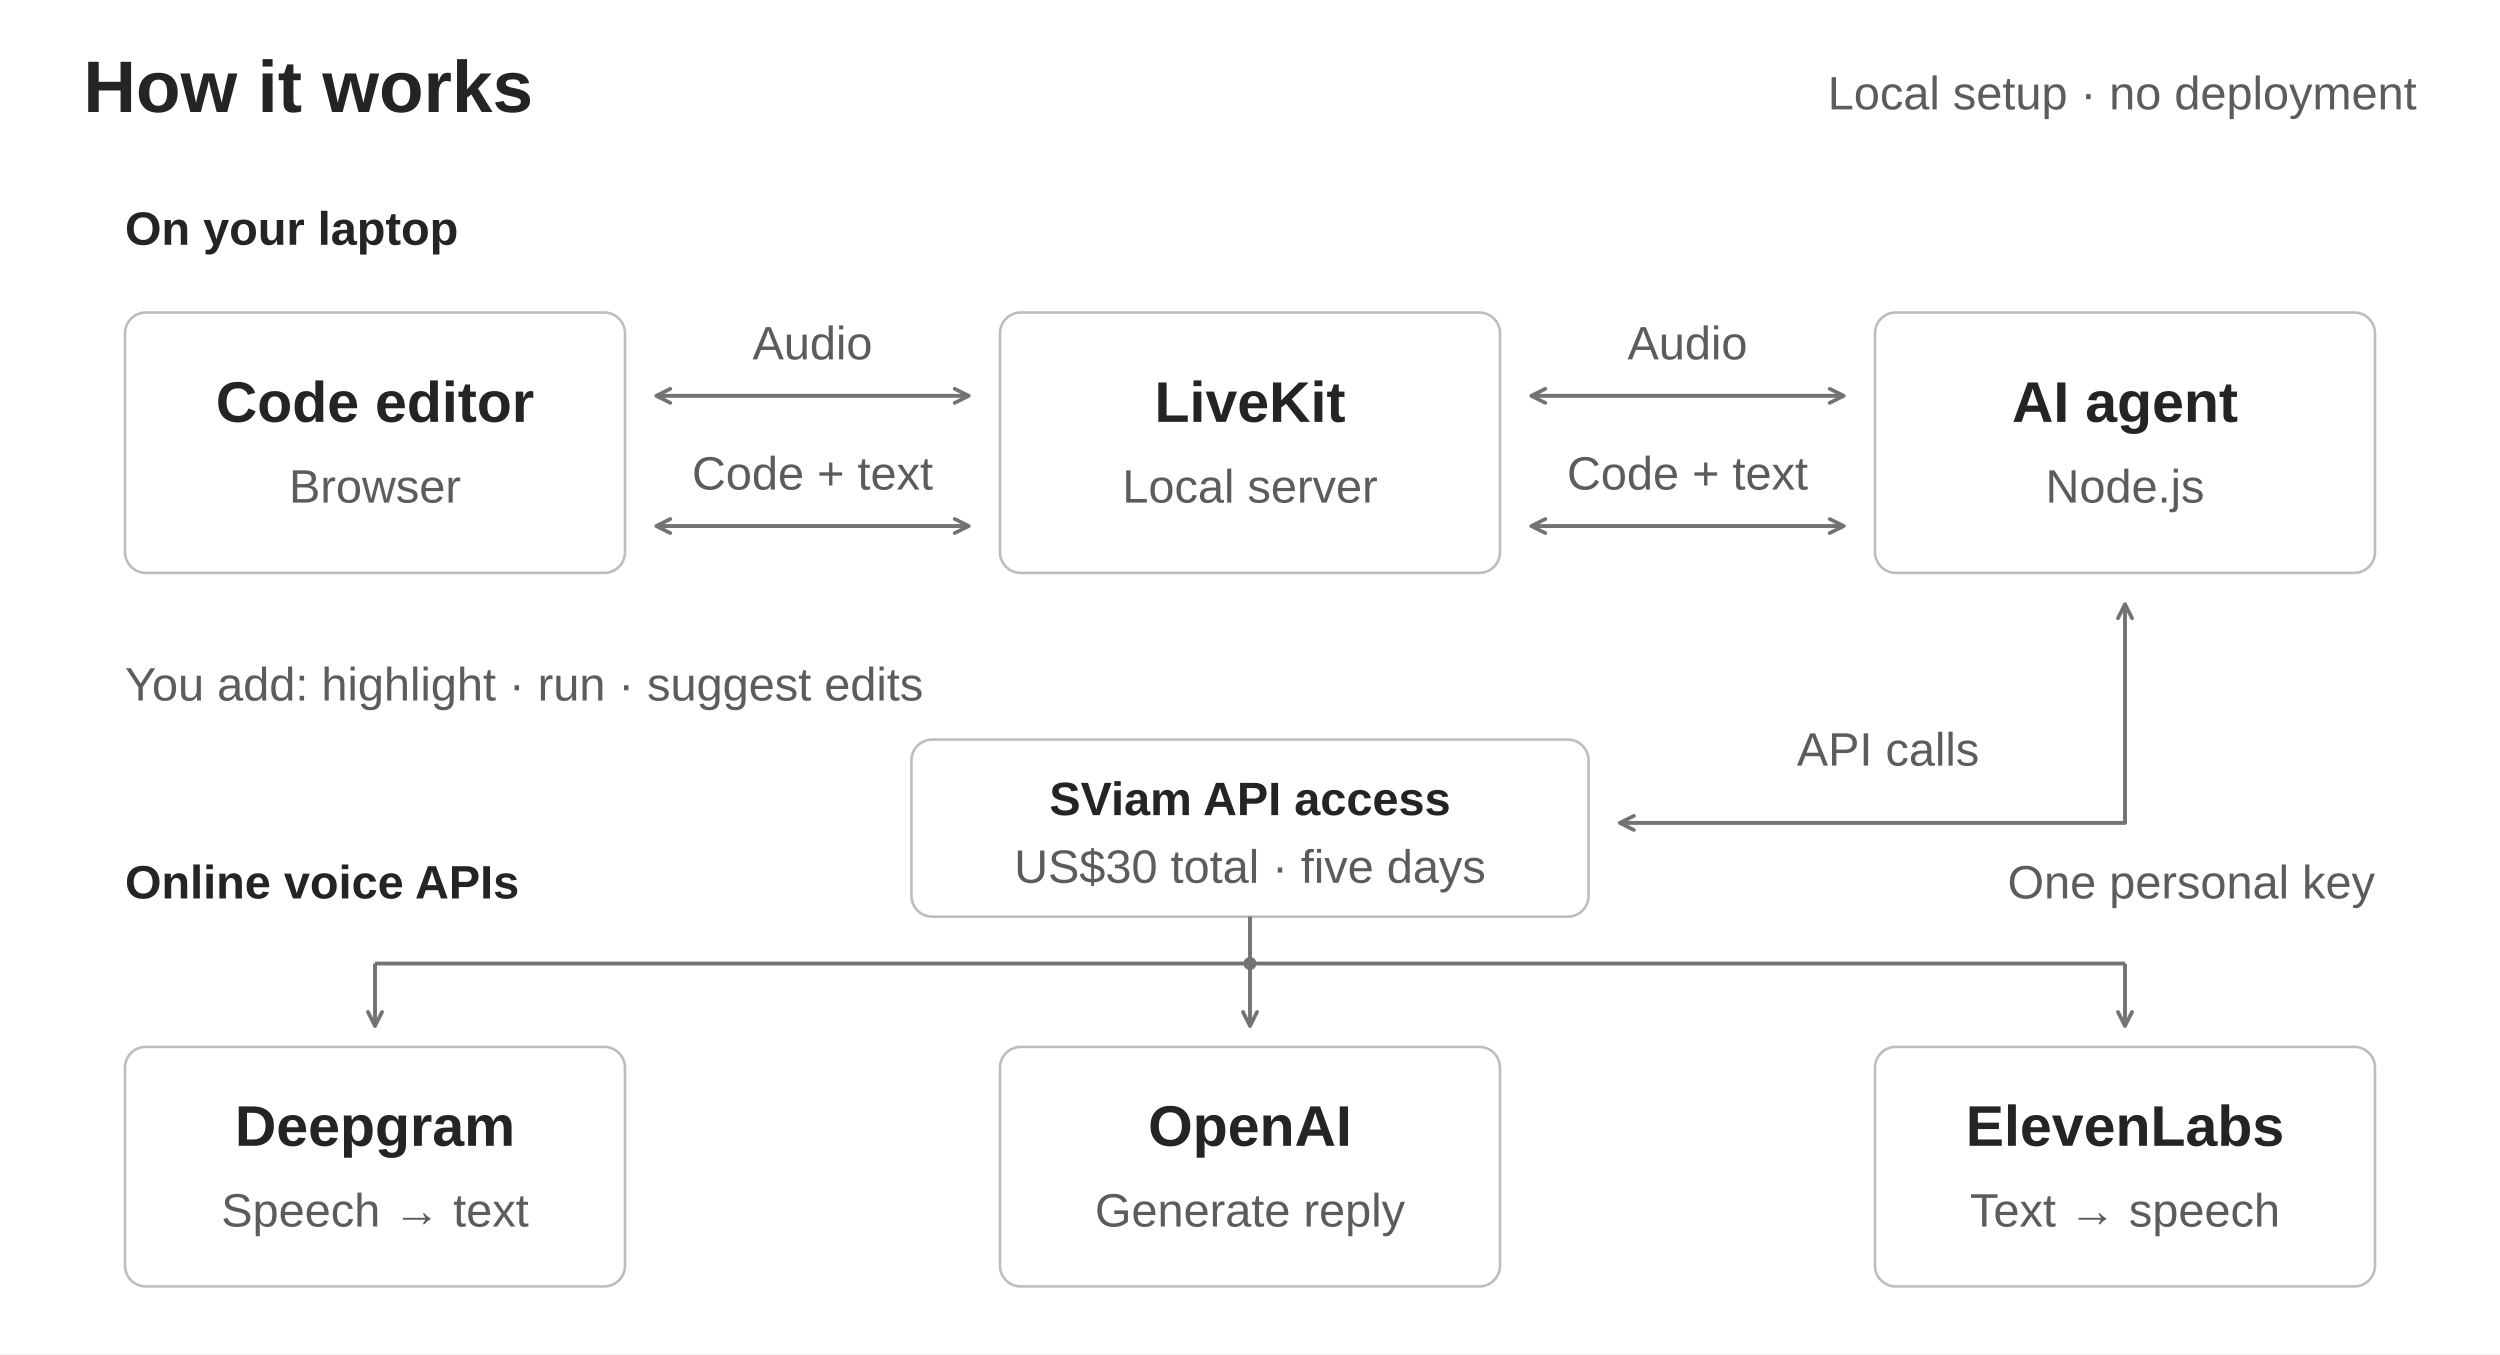
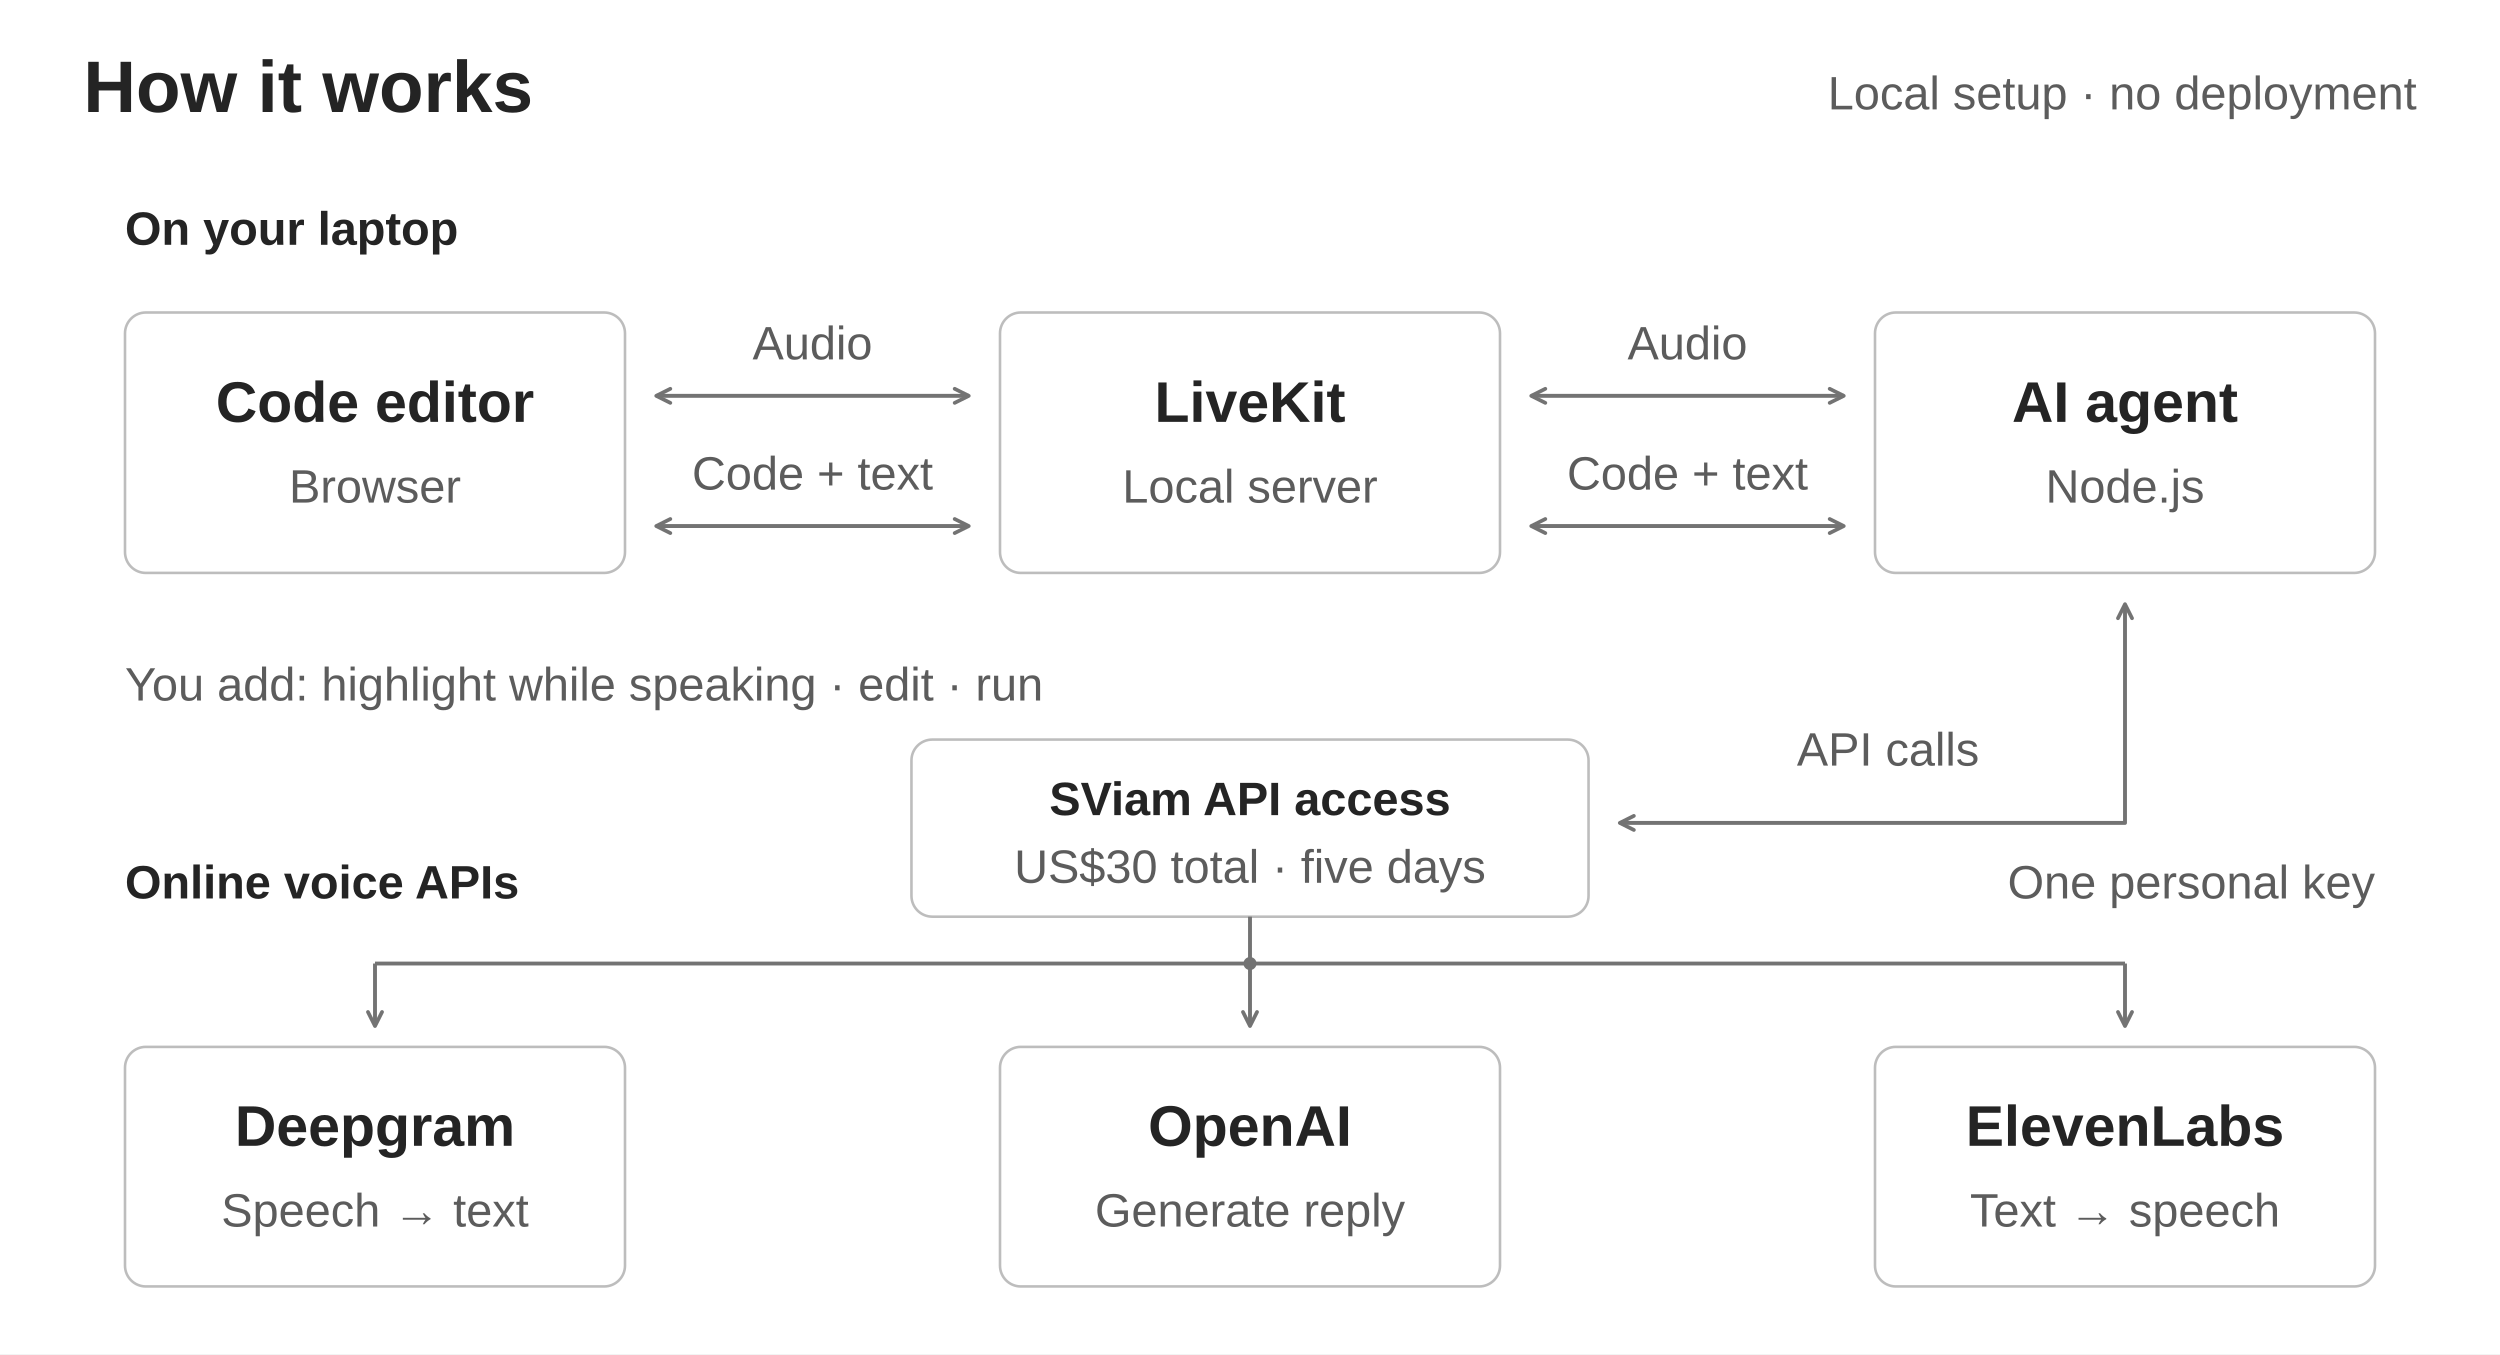
<svg xmlns="http://www.w3.org/2000/svg" width="960" height="520" viewBox="0 0 960 520" role="img" aria-labelledby="title desc">
  <defs>
    <marker id="arrow" viewBox="0 0 10 10" refX="8" refY="5" markerWidth="6" markerHeight="6" orient="auto-start-reverse">
      <path d="M2 2 8 5 2 8" fill="none" stroke="#737373" stroke-width="1.6" stroke-linecap="round" stroke-linejoin="round" />
    </marker>
    <style>
      text { font-family: Arial, Helvetica, sans-serif; fill: #242424; }
      .title { font-size: 28px; font-weight: 700; }
      .name { font-size: 22px; font-weight: 700; text-anchor: middle; }
      .detail { font-size: 18px; fill: #5c5c5c; }
      .section { font-size: 18px; font-weight: 700; }
      .box { fill: #ffffff; stroke: #bdbdbd; stroke-width: 1; }
      .line { fill: none; stroke: #737373; stroke-width: 1.5; stroke-linejoin: round; }
      .duplex { marker-start: url(#arrow); marker-end: url(#arrow); }
    </style>
  </defs>
  <rect width="960" height="520" fill="#ffffff" />
  <text x="32" y="43" class="title">How it works</text>
  <text x="928" y="42" class="detail" text-anchor="end">Local setup · no deployment</text>
  <text x="48" y="94" class="section">On your laptop</text>
  <rect x="48" y="120" width="192" height="100" rx="8" class="box" />
  <text x="144" y="162" class="name">Code editor</text>
  <text x="144" y="193" class="detail" text-anchor="middle">Browser</text>
  <rect x="384" y="120" width="192" height="100" rx="8" class="box" />
  <text x="480" y="162" class="name">LiveKit</text>
  <text x="480" y="193" class="detail" text-anchor="middle">Local server</text>
  <rect x="720" y="120" width="192" height="100" rx="8" class="box" />
  <text x="816" y="162" class="name">AI agent</text>
  <text x="816" y="193" class="detail" text-anchor="middle">Node.js</text>
  <text x="312" y="138" class="detail" text-anchor="middle">Audio</text>
  <path d="M252 152H372" class="line duplex" />
  <text x="312" y="188" class="detail" text-anchor="middle">Code + text</text>
  <path d="M252 202H372" class="line duplex" />
  <text x="648" y="138" class="detail" text-anchor="middle">Audio</text>
  <path d="M588 152H708" class="line duplex" />
  <text x="648" y="188" class="detail" text-anchor="middle">Code + text</text>
  <path d="M588 202H708" class="line duplex" />
-   <text x="48" y="269" class="detail">You add: highlight · run · suggest edits</text>
+   <text x="48" y="269" class="detail">You add: highlight while speaking · edit · run</text>
  <path d="M816 232V316H622" class="line duplex" />
  <text x="690" y="294" class="detail">API calls</text>
  <rect x="350" y="284" width="260" height="68" rx="8" class="box" />
  <text x="480" y="313" class="section" text-anchor="middle">SViam API access</text>
  <text x="480" y="339" class="detail" text-anchor="middle">US$30 total · five days</text>
  <path d="M480 352V370" class="line" />
  <text x="48" y="345" class="section">Online voice APIs</text>
  <text x="912" y="345" class="detail" text-anchor="end">One personal key</text>
  <path d="M144 370H816" class="line" />
  <circle cx="480" cy="370" r="2.5" fill="#737373" />
  <path d="M144 370V394" class="line" marker-end="url(#arrow)" />
  <path d="M480 370V394" class="line" marker-end="url(#arrow)" />
  <path d="M816 370V394" class="line" marker-end="url(#arrow)" />
  <rect x="48" y="402" width="192" height="92" rx="8" class="box" />
  <text x="144" y="440" class="name">Deepgram</text>
  <text x="144" y="471" class="detail" text-anchor="middle">Speech → text</text>
  <rect x="384" y="402" width="192" height="92" rx="8" class="box" />
  <text x="480" y="440" class="name">OpenAI</text>
  <text x="480" y="471" class="detail" text-anchor="middle">Generate reply</text>
  <rect x="720" y="402" width="192" height="92" rx="8" class="box" />
  <text x="816" y="440" class="name">ElevenLabs</text>
  <text x="816" y="471" class="detail" text-anchor="middle">Text → speech</text>
</svg>
